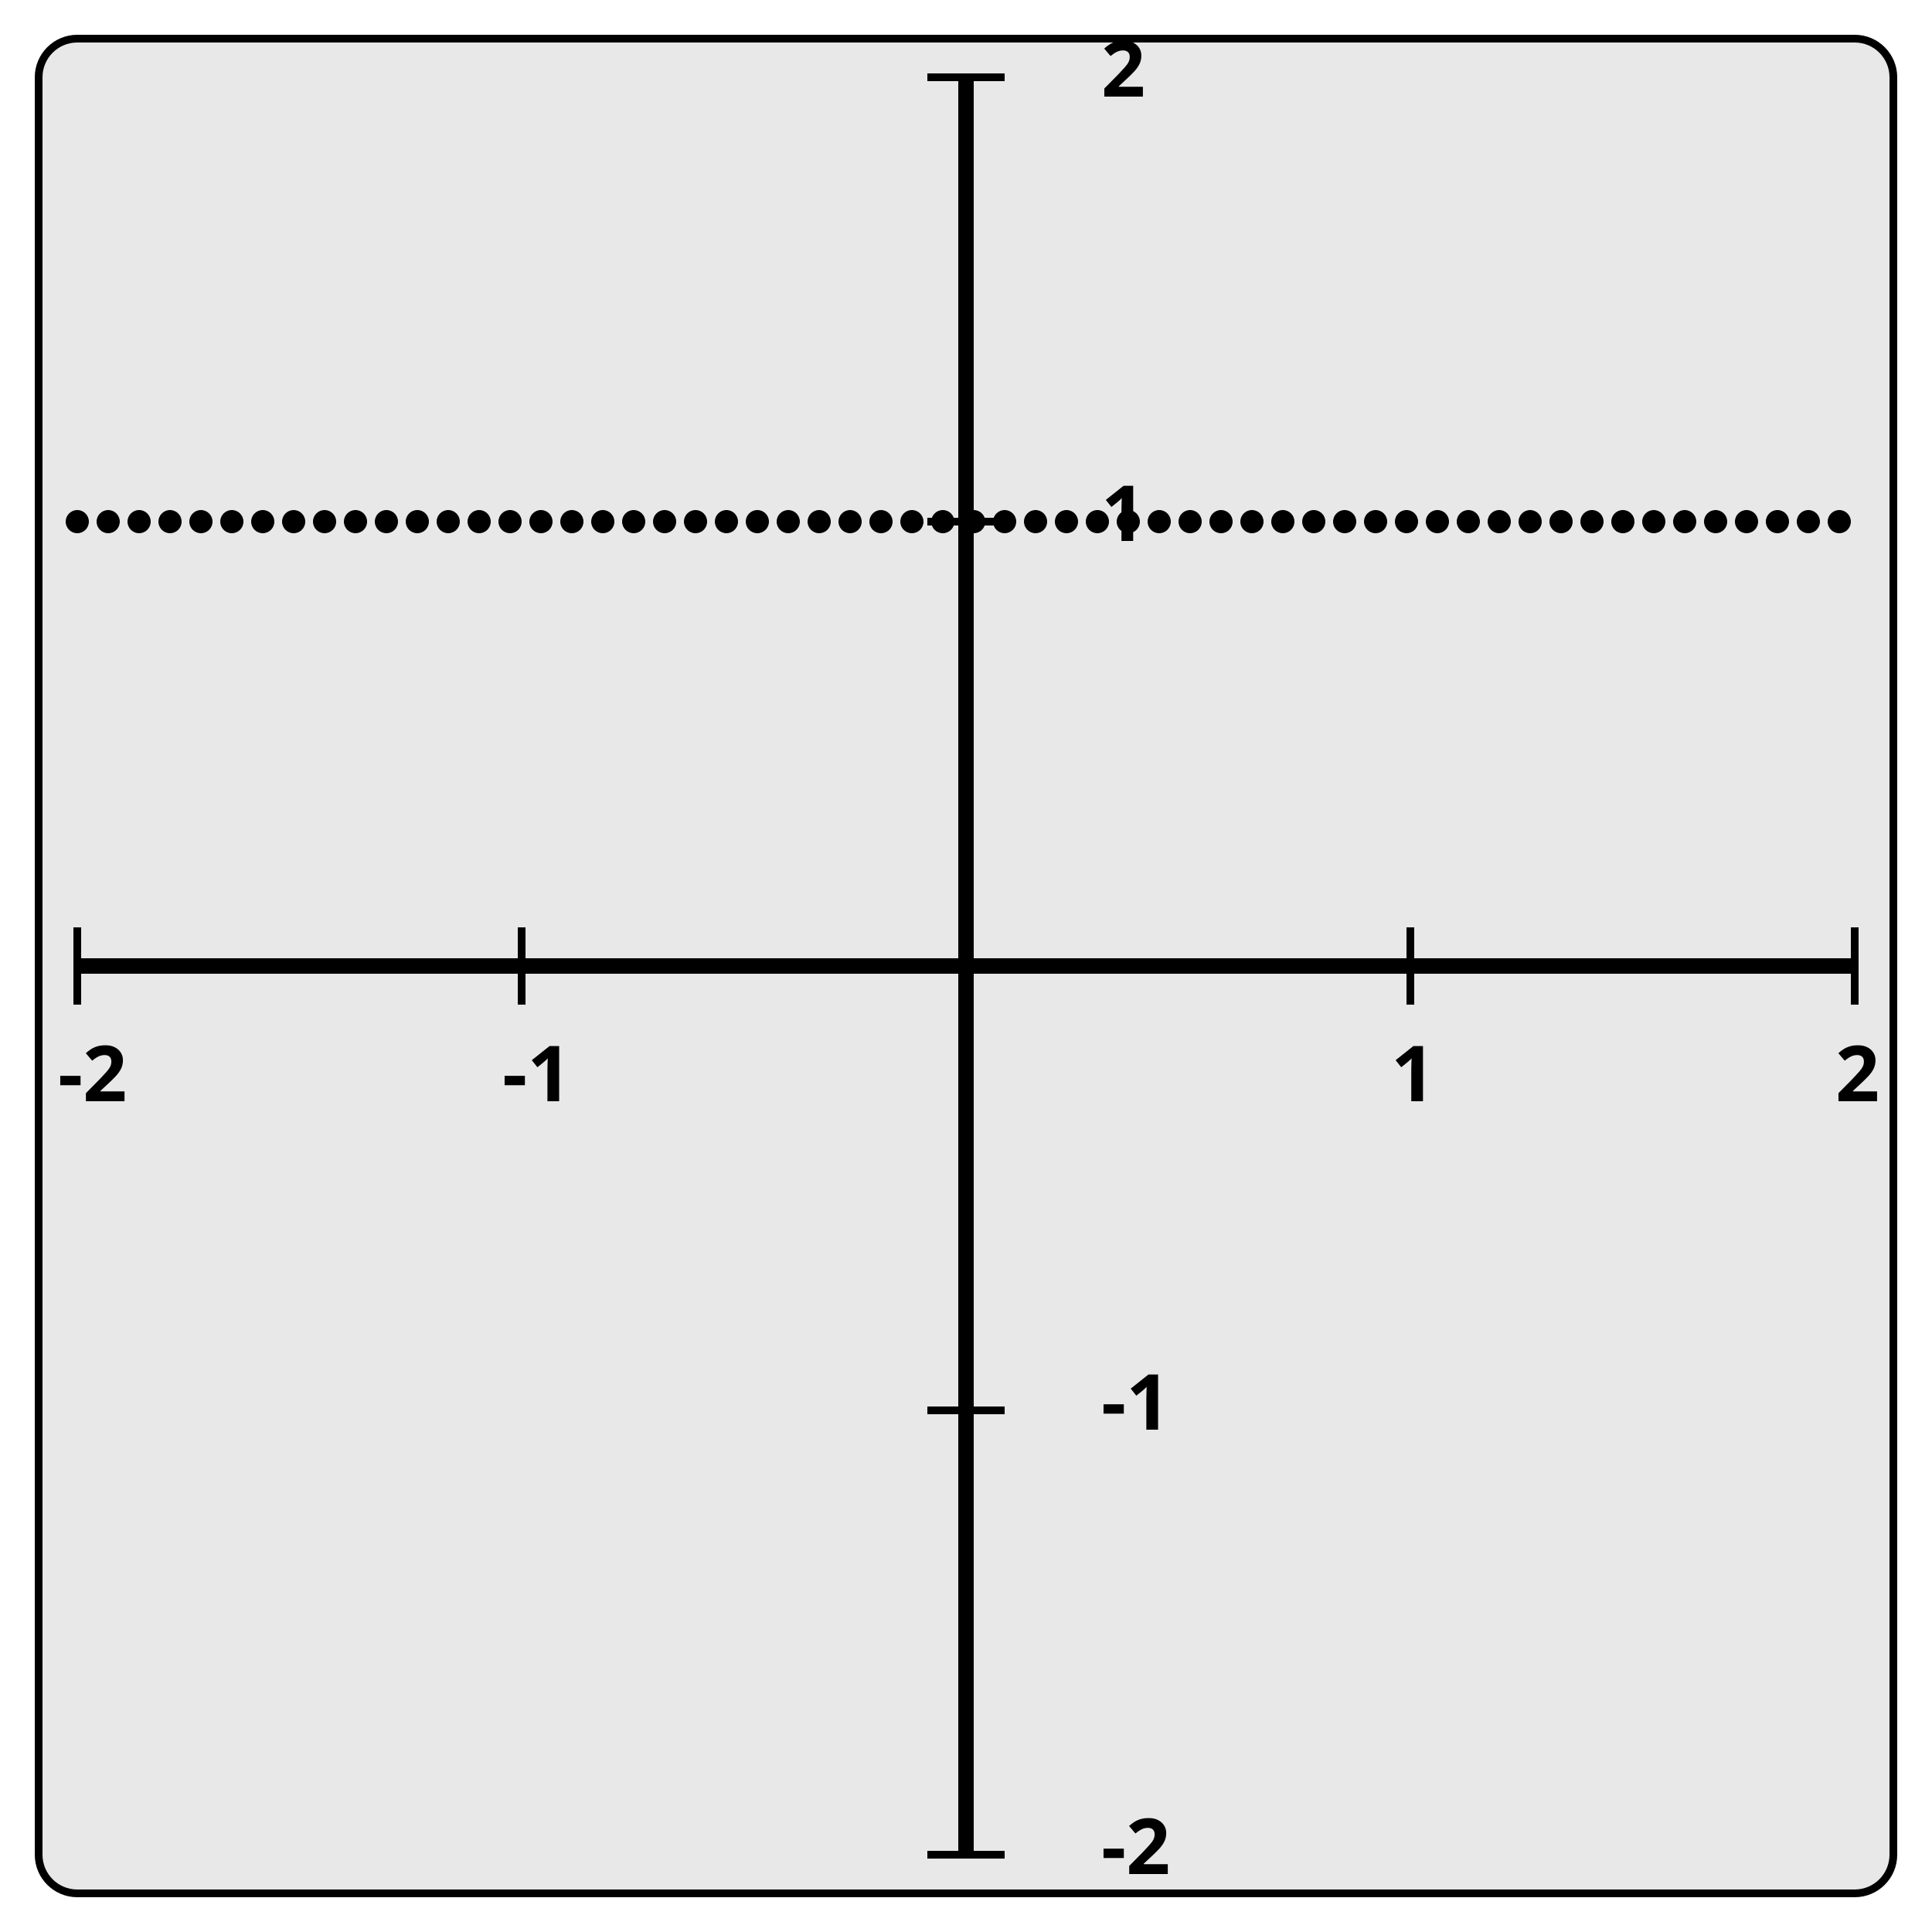
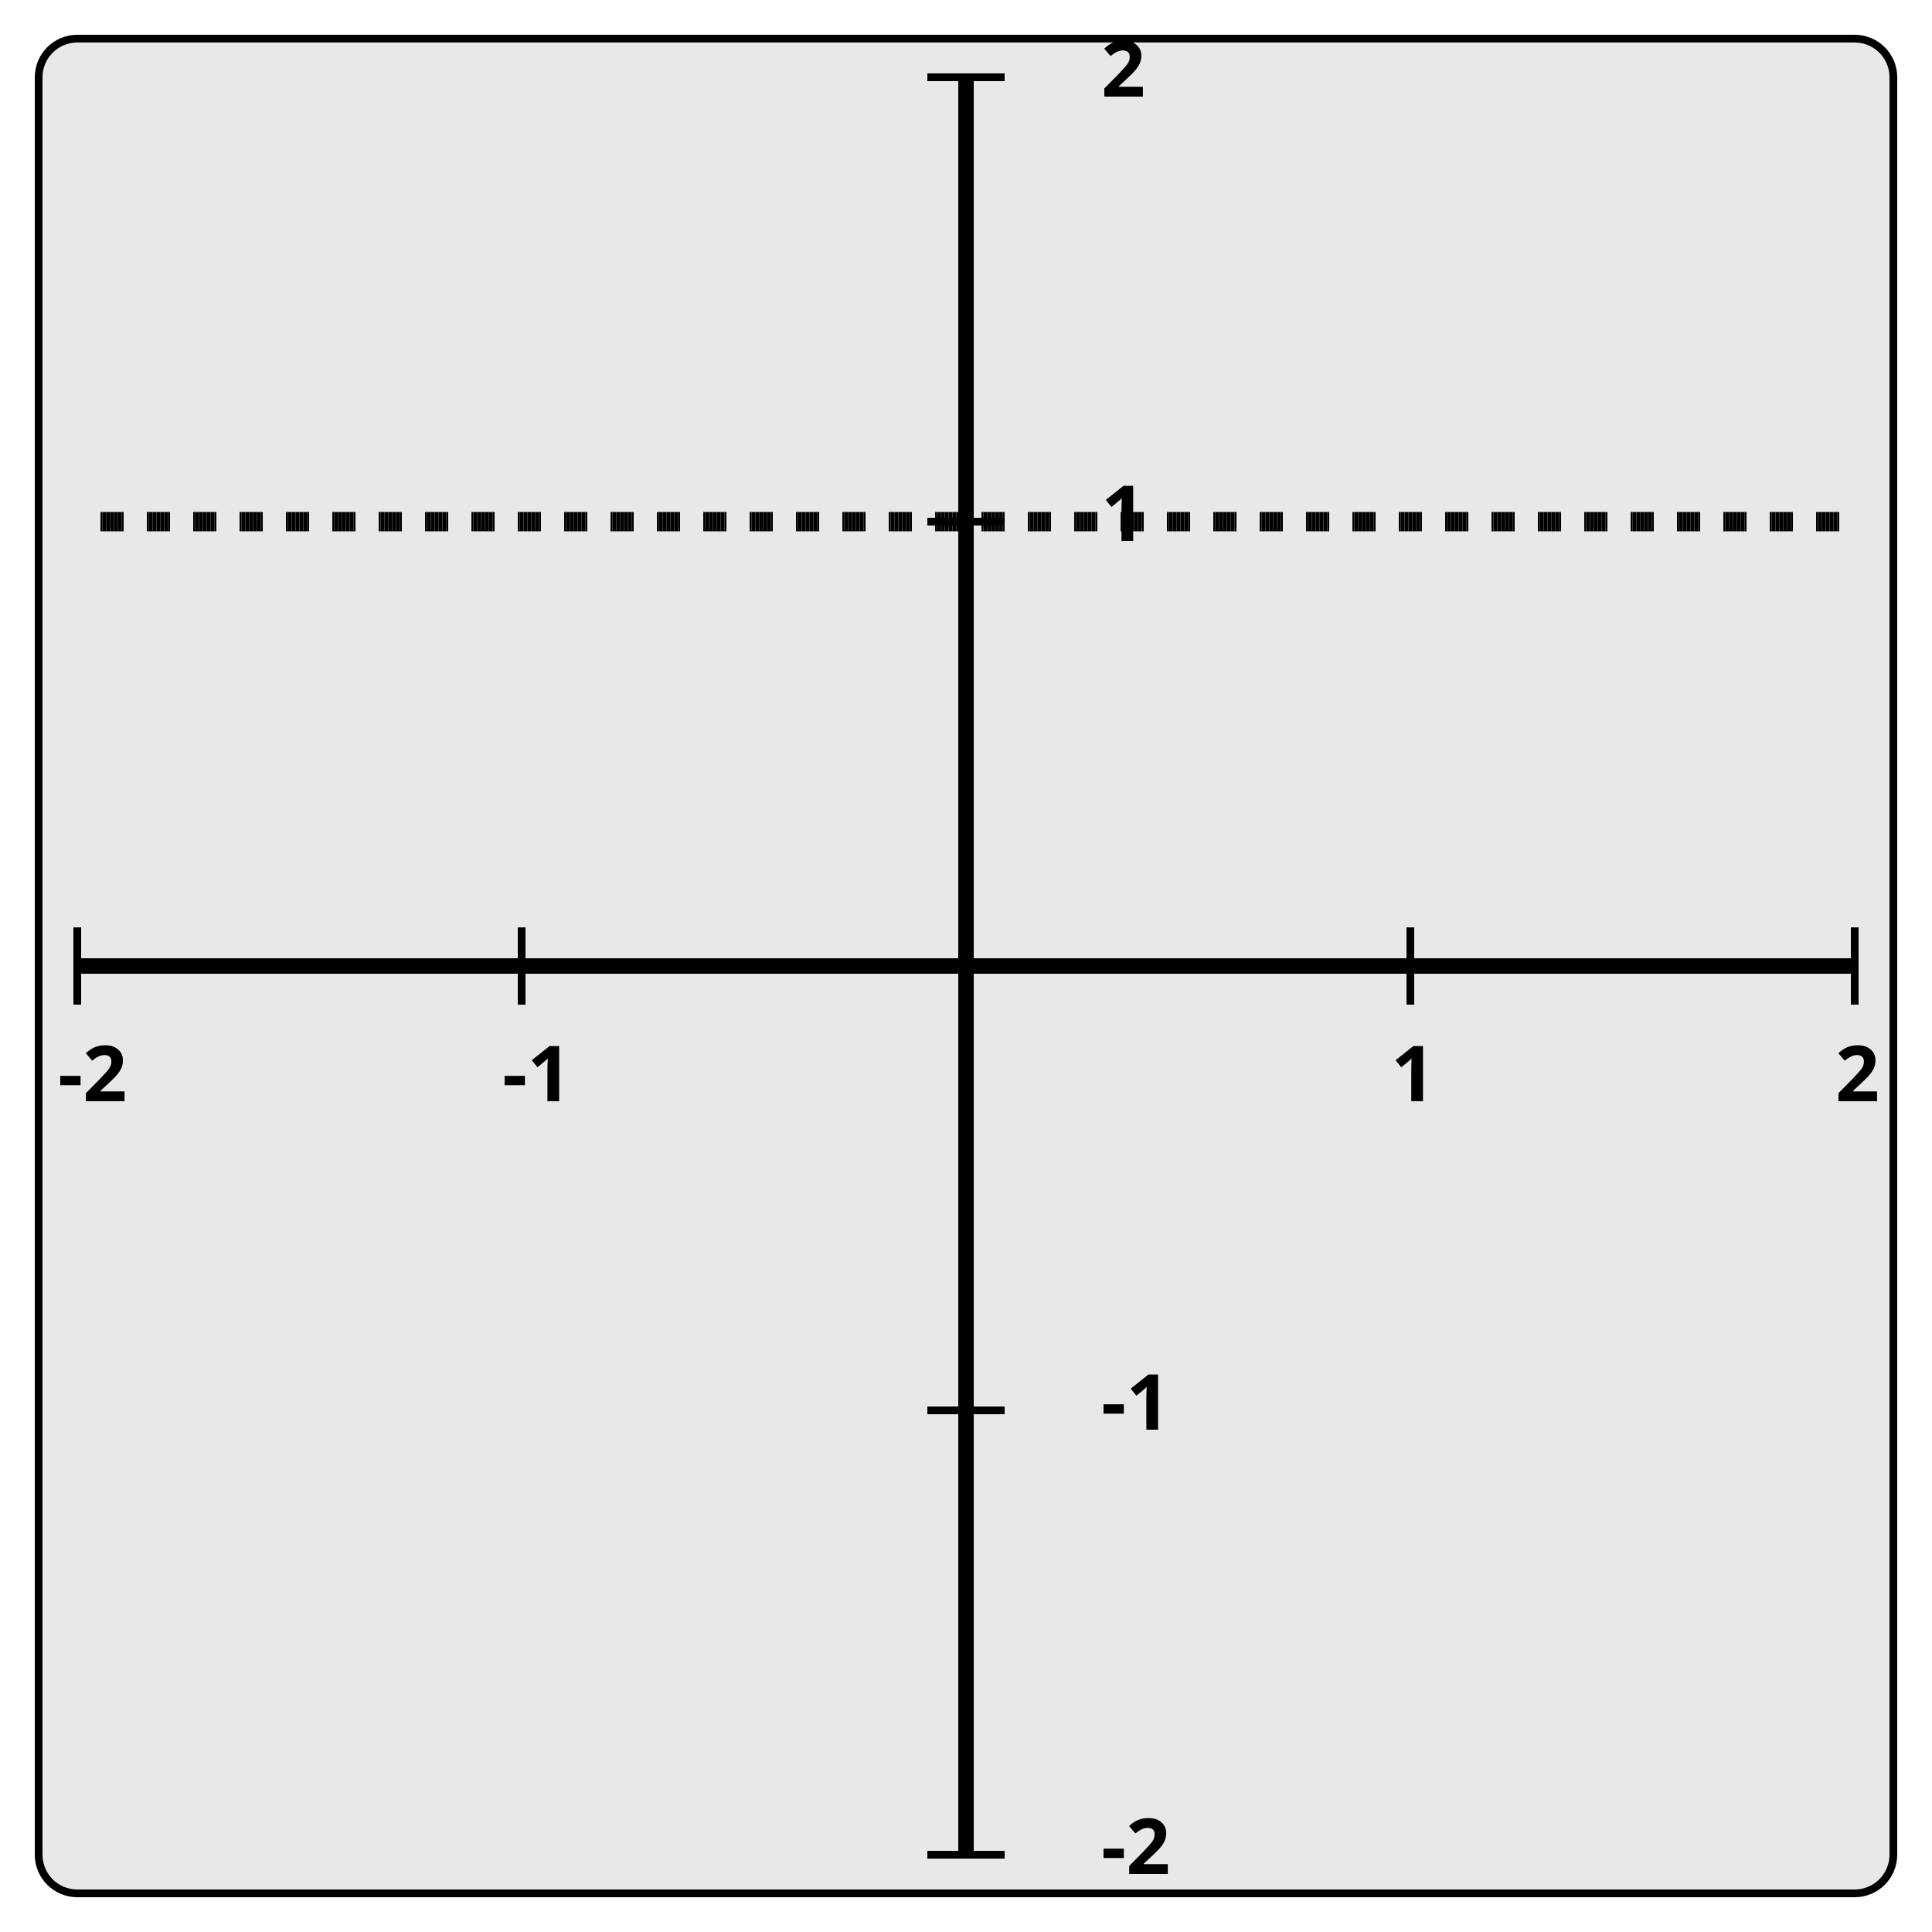
<svg xmlns="http://www.w3.org/2000/svg" width="500" height="500">
  <style> .axisLabel {font: bold 20px sans-serif;} </style>
  <rect x="10" y="10" rx="10" ry="10" width="480" height="480" style="fill:rgb(232,232,232);stroke-width:2;stroke:rgb(0,0,0)" />
  <line x1="20" x2="480" y1="250" y2="250" stroke="black" stroke-width="4" />
  <line x1="480" x2="480" y1="240" y2="260" stroke="black" stroke-width="2" />
  <text x="475" y="285" class="axisLabel">2</text>
  <line x1="365" x2="365" y1="240" y2="260" stroke="black" stroke-width="2" />
  <text x="360" y="285" class="axisLabel">1</text>
  <line x1="250" x2="250" y1="20" y2="480" stroke="black" stroke-width="4" />
  <line x1="135" x2="135" y1="240" y2="260" stroke="black" stroke-width="2" />
  <text x="130" y="285" class="axisLabel">-1</text>
  <line x1="20" x2="20" y1="240" y2="260" stroke="black" stroke-width="2" />
  <text x="15" y="285" class="axisLabel">-2</text>
  <line x1="240" x2="260" y1="480" y2="480" stroke="black" stroke-width="2" />
  <text x="285" y="485" class="axisLabel">-2</text>
  <line x1="240" x2="260" y1="365" y2="365" stroke="black" stroke-width="2" />
  <text x="285" y="370" class="axisLabel">-1</text>
  <line x1="240" x2="260" y1="135" y2="135" stroke="black" stroke-width="2" />
  <text x="285" y="140" class="axisLabel">1</text>
  <line x1="240" x2="260" y1="20" y2="20" stroke="black" stroke-width="2" />
  <text x="285" y="25" class="axisLabel">2</text>
-   <circle cx="20" cy="135" r="3" fill="black" />
-   <circle cx="28" cy="135" r="3" fill="black" />
-   <circle cx="36" cy="135" r="3" fill="black" />
-   <circle cx="44" cy="135" r="3" fill="black" />
-   <circle cx="52" cy="135" r="3" fill="black" />
-   <circle cx="60" cy="135" r="3" fill="black" />
-   <circle cx="68" cy="135" r="3" fill="black" />
-   <circle cx="76" cy="135" r="3" fill="black" />
-   <circle cx="84" cy="135" r="3" fill="black" />
-   <circle cx="92" cy="135" r="3" fill="black" />
-   <circle cx="100" cy="135" r="3" fill="black" />
-   <circle cx="108" cy="135" r="3" fill="black" />
-   <circle cx="116" cy="135" r="3" fill="black" />
-   <circle cx="124" cy="135" r="3" fill="black" />
-   <circle cx="132" cy="135" r="3" fill="black" />
-   <circle cx="140" cy="135" r="3" fill="black" />
-   <circle cx="148" cy="135" r="3" fill="black" />
-   <circle cx="156" cy="135" r="3" fill="black" />
-   <circle cx="164" cy="135" r="3" fill="black" />
-   <circle cx="172" cy="135" r="3" fill="black" />
-   <circle cx="180" cy="135" r="3" fill="black" />
-   <circle cx="188" cy="135" r="3" fill="black" />
-   <circle cx="196" cy="135" r="3" fill="black" />
-   <circle cx="204" cy="135" r="3" fill="black" />
-   <circle cx="212" cy="135" r="3" fill="black" />
-   <circle cx="220" cy="135" r="3" fill="black" />
-   <circle cx="228" cy="135" r="3" fill="black" />
-   <circle cx="236" cy="135" r="3" fill="black" />
-   <circle cx="244" cy="135" r="3" fill="black" />
-   <circle cx="252" cy="135" r="3" fill="black" />
-   <circle cx="260" cy="135" r="3" fill="black" />
-   <circle cx="268" cy="135" r="3" fill="black" />
-   <circle cx="276" cy="135" r="3" fill="black" />
-   <circle cx="284" cy="135" r="3" fill="black" />
-   <circle cx="292" cy="135" r="3" fill="black" />
-   <circle cx="300" cy="135" r="3" fill="black" />
-   <circle cx="308" cy="135" r="3" fill="black" />
-   <circle cx="316" cy="135" r="3" fill="black" />
-   <circle cx="324" cy="135" r="3" fill="black" />
-   <circle cx="332" cy="135" r="3" fill="black" />
-   <circle cx="340" cy="135" r="3" fill="black" />
-   <circle cx="348" cy="135" r="3" fill="black" />
-   <circle cx="356" cy="135" r="3" fill="black" />
-   <circle cx="364" cy="135" r="3" fill="black" />
-   <circle cx="372" cy="135" r="3" fill="black" />
-   <circle cx="380" cy="135" r="3" fill="black" />
-   <circle cx="388" cy="135" r="3" fill="black" />
-   <circle cx="396" cy="135" r="3" fill="black" />
-   <circle cx="404" cy="135" r="3" fill="black" />
-   <circle cx="412" cy="135" r="3" fill="black" />
-   <circle cx="420" cy="135" r="3" fill="black" />
-   <circle cx="428" cy="135" r="3" fill="black" />
-   <circle cx="436" cy="135" r="3" fill="black" />
-   <circle cx="444" cy="135" r="3" fill="black" />
-   <circle cx="452" cy="135" r="3" fill="black" />
-   <circle cx="460" cy="135" r="3" fill="black" />
-   <circle cx="468" cy="135" r="3" fill="black" />
-   <circle cx="476" cy="135" r="3" fill="black" />
+   <line x1="26" x2="26.5" y1="135" y2="135" stroke="black" stroke-width="5" />
+   <line x1="26.5" x2="27" y1="135" y2="135" stroke="black" stroke-width="5" />
+   <line x1="27" x2="27.5" y1="135" y2="135" stroke="black" stroke-width="5" />
+   <line x1="27.5" x2="28" y1="135" y2="135" stroke="black" stroke-width="5" />
+   <line x1="28" x2="28.5" y1="135" y2="135" stroke="black" stroke-width="5" />
+   <line x1="28.5" x2="29" y1="135" y2="135" stroke="black" stroke-width="5" />
+   <line x1="29" x2="29.5" y1="135" y2="135" stroke="black" stroke-width="5" />
+   <line x1="29.5" x2="30" y1="135" y2="135" stroke="black" stroke-width="5" />
+   <line x1="30" x2="30.5" y1="135" y2="135" stroke="black" stroke-width="5" />
+   <line x1="30.5" x2="31" y1="135" y2="135" stroke="black" stroke-width="5" />
+   <line x1="31" x2="31.5" y1="135" y2="135" stroke="black" stroke-width="5" />
+   <line x1="31.5" x2="32" y1="135" y2="135" stroke="black" stroke-width="5" />
+   <line x1="38" x2="38.5" y1="135" y2="135" stroke="black" stroke-width="5" />
+   <line x1="38.5" x2="39" y1="135" y2="135" stroke="black" stroke-width="5" />
+   <line x1="39" x2="39.5" y1="135" y2="135" stroke="black" stroke-width="5" />
+   <line x1="39.5" x2="40" y1="135" y2="135" stroke="black" stroke-width="5" />
+   <line x1="40" x2="40.5" y1="135" y2="135" stroke="black" stroke-width="5" />
+   <line x1="40.5" x2="41" y1="135" y2="135" stroke="black" stroke-width="5" />
+   <line x1="41" x2="41.5" y1="135" y2="135" stroke="black" stroke-width="5" />
+   <line x1="41.5" x2="42" y1="135" y2="135" stroke="black" stroke-width="5" />
+   <line x1="42" x2="42.5" y1="135" y2="135" stroke="black" stroke-width="5" />
+   <line x1="42.5" x2="43" y1="135" y2="135" stroke="black" stroke-width="5" />
+   <line x1="43" x2="43.5" y1="135" y2="135" stroke="black" stroke-width="5" />
+   <line x1="43.5" x2="44" y1="135" y2="135" stroke="black" stroke-width="5" />
+   <line x1="50" x2="50.5" y1="135" y2="135" stroke="black" stroke-width="5" />
+   <line x1="50.5" x2="51" y1="135" y2="135" stroke="black" stroke-width="5" />
+   <line x1="51" x2="51.5" y1="135" y2="135" stroke="black" stroke-width="5" />
+   <line x1="51.5" x2="52" y1="135" y2="135" stroke="black" stroke-width="5" />
+   <line x1="52" x2="52.5" y1="135" y2="135" stroke="black" stroke-width="5" />
+   <line x1="52.5" x2="53" y1="135" y2="135" stroke="black" stroke-width="5" />
+   <line x1="53" x2="53.5" y1="135" y2="135" stroke="black" stroke-width="5" />
+   <line x1="53.5" x2="54" y1="135" y2="135" stroke="black" stroke-width="5" />
+   <line x1="54" x2="54.5" y1="135" y2="135" stroke="black" stroke-width="5" />
+   <line x1="54.5" x2="55" y1="135" y2="135" stroke="black" stroke-width="5" />
+   <line x1="55" x2="55.5" y1="135" y2="135" stroke="black" stroke-width="5" />
+   <line x1="55.5" x2="56" y1="135" y2="135" stroke="black" stroke-width="5" />
+   <line x1="62" x2="62.5" y1="135" y2="135" stroke="black" stroke-width="5" />
+   <line x1="62.5" x2="63" y1="135" y2="135" stroke="black" stroke-width="5" />
+   <line x1="63" x2="63.5" y1="135" y2="135" stroke="black" stroke-width="5" />
+   <line x1="63.5" x2="64" y1="135" y2="135" stroke="black" stroke-width="5" />
+   <line x1="64" x2="64.5" y1="135" y2="135" stroke="black" stroke-width="5" />
+   <line x1="64.5" x2="65" y1="135" y2="135" stroke="black" stroke-width="5" />
+   <line x1="65" x2="65.5" y1="135" y2="135" stroke="black" stroke-width="5" />
+   <line x1="65.5" x2="66" y1="135" y2="135" stroke="black" stroke-width="5" />
+   <line x1="66" x2="66.5" y1="135" y2="135" stroke="black" stroke-width="5" />
+   <line x1="66.5" x2="67" y1="135" y2="135" stroke="black" stroke-width="5" />
+   <line x1="67" x2="67.5" y1="135" y2="135" stroke="black" stroke-width="5" />
+   <line x1="67.5" x2="68" y1="135" y2="135" stroke="black" stroke-width="5" />
+   <line x1="74" x2="74.5" y1="135" y2="135" stroke="black" stroke-width="5" />
+   <line x1="74.5" x2="75" y1="135" y2="135" stroke="black" stroke-width="5" />
+   <line x1="75" x2="75.5" y1="135" y2="135" stroke="black" stroke-width="5" />
+   <line x1="75.5" x2="76" y1="135" y2="135" stroke="black" stroke-width="5" />
+   <line x1="76" x2="76.5" y1="135" y2="135" stroke="black" stroke-width="5" />
+   <line x1="76.5" x2="77" y1="135" y2="135" stroke="black" stroke-width="5" />
+   <line x1="77" x2="77.5" y1="135" y2="135" stroke="black" stroke-width="5" />
+   <line x1="77.5" x2="78" y1="135" y2="135" stroke="black" stroke-width="5" />
+   <line x1="78" x2="78.5" y1="135" y2="135" stroke="black" stroke-width="5" />
+   <line x1="78.5" x2="79" y1="135" y2="135" stroke="black" stroke-width="5" />
+   <line x1="79" x2="79.5" y1="135" y2="135" stroke="black" stroke-width="5" />
+   <line x1="79.5" x2="80" y1="135" y2="135" stroke="black" stroke-width="5" />
+   <line x1="86" x2="86.5" y1="135" y2="135" stroke="black" stroke-width="5" />
+   <line x1="86.5" x2="87" y1="135" y2="135" stroke="black" stroke-width="5" />
+   <line x1="87" x2="87.5" y1="135" y2="135" stroke="black" stroke-width="5" />
+   <line x1="87.5" x2="88" y1="135" y2="135" stroke="black" stroke-width="5" />
+   <line x1="88" x2="88.5" y1="135" y2="135" stroke="black" stroke-width="5" />
+   <line x1="88.5" x2="89" y1="135" y2="135" stroke="black" stroke-width="5" />
+   <line x1="89" x2="89.5" y1="135" y2="135" stroke="black" stroke-width="5" />
+   <line x1="89.5" x2="90" y1="135" y2="135" stroke="black" stroke-width="5" />
+   <line x1="90" x2="90.5" y1="135" y2="135" stroke="black" stroke-width="5" />
+   <line x1="90.5" x2="91" y1="135" y2="135" stroke="black" stroke-width="5" />
+   <line x1="91" x2="91.5" y1="135" y2="135" stroke="black" stroke-width="5" />
+   <line x1="91.5" x2="92" y1="135" y2="135" stroke="black" stroke-width="5" />
+   <line x1="98" x2="98.5" y1="135" y2="135" stroke="black" stroke-width="5" />
+   <line x1="98.5" x2="99" y1="135" y2="135" stroke="black" stroke-width="5" />
+   <line x1="99" x2="99.5" y1="135" y2="135" stroke="black" stroke-width="5" />
+   <line x1="99.5" x2="100" y1="135" y2="135" stroke="black" stroke-width="5" />
+   <line x1="100" x2="100.5" y1="135" y2="135" stroke="black" stroke-width="5" />
+   <line x1="100.5" x2="101" y1="135" y2="135" stroke="black" stroke-width="5" />
+   <line x1="101" x2="101.5" y1="135" y2="135" stroke="black" stroke-width="5" />
+   <line x1="101.5" x2="102" y1="135" y2="135" stroke="black" stroke-width="5" />
+   <line x1="102" x2="102.5" y1="135" y2="135" stroke="black" stroke-width="5" />
+   <line x1="102.5" x2="103" y1="135" y2="135" stroke="black" stroke-width="5" />
+   <line x1="103" x2="103.5" y1="135" y2="135" stroke="black" stroke-width="5" />
+   <line x1="103.5" x2="104" y1="135" y2="135" stroke="black" stroke-width="5" />
+   <line x1="110" x2="110.5" y1="135" y2="135" stroke="black" stroke-width="5" />
+   <line x1="110.5" x2="111" y1="135" y2="135" stroke="black" stroke-width="5" />
+   <line x1="111" x2="111.5" y1="135" y2="135" stroke="black" stroke-width="5" />
+   <line x1="111.5" x2="112" y1="135" y2="135" stroke="black" stroke-width="5" />
+   <line x1="112" x2="112.5" y1="135" y2="135" stroke="black" stroke-width="5" />
+   <line x1="112.5" x2="113" y1="135" y2="135" stroke="black" stroke-width="5" />
+   <line x1="113" x2="113.5" y1="135" y2="135" stroke="black" stroke-width="5" />
+   <line x1="113.5" x2="114" y1="135" y2="135" stroke="black" stroke-width="5" />
+   <line x1="114" x2="114.5" y1="135" y2="135" stroke="black" stroke-width="5" />
+   <line x1="114.5" x2="115" y1="135" y2="135" stroke="black" stroke-width="5" />
+   <line x1="115" x2="115.5" y1="135" y2="135" stroke="black" stroke-width="5" />
+   <line x1="115.5" x2="116" y1="135" y2="135" stroke="black" stroke-width="5" />
+   <line x1="122" x2="122.5" y1="135" y2="135" stroke="black" stroke-width="5" />
+   <line x1="122.5" x2="123" y1="135" y2="135" stroke="black" stroke-width="5" />
+   <line x1="123" x2="123.5" y1="135" y2="135" stroke="black" stroke-width="5" />
+   <line x1="123.5" x2="124" y1="135" y2="135" stroke="black" stroke-width="5" />
+   <line x1="124" x2="124.5" y1="135" y2="135" stroke="black" stroke-width="5" />
+   <line x1="124.5" x2="125" y1="135" y2="135" stroke="black" stroke-width="5" />
+   <line x1="125" x2="125.5" y1="135" y2="135" stroke="black" stroke-width="5" />
+   <line x1="125.5" x2="126" y1="135" y2="135" stroke="black" stroke-width="5" />
+   <line x1="126" x2="126.5" y1="135" y2="135" stroke="black" stroke-width="5" />
+   <line x1="126.5" x2="127" y1="135" y2="135" stroke="black" stroke-width="5" />
+   <line x1="127" x2="127.5" y1="135" y2="135" stroke="black" stroke-width="5" />
+   <line x1="127.5" x2="128" y1="135" y2="135" stroke="black" stroke-width="5" />
+   <line x1="134" x2="134.5" y1="135" y2="135" stroke="black" stroke-width="5" />
+   <line x1="134.5" x2="135" y1="135" y2="135" stroke="black" stroke-width="5" />
+   <line x1="135" x2="135.5" y1="135" y2="135" stroke="black" stroke-width="5" />
+   <line x1="135.5" x2="136" y1="135" y2="135" stroke="black" stroke-width="5" />
+   <line x1="136" x2="136.5" y1="135" y2="135" stroke="black" stroke-width="5" />
+   <line x1="136.5" x2="137" y1="135" y2="135" stroke="black" stroke-width="5" />
+   <line x1="137" x2="137.5" y1="135" y2="135" stroke="black" stroke-width="5" />
+   <line x1="137.5" x2="138" y1="135" y2="135" stroke="black" stroke-width="5" />
+   <line x1="138" x2="138.5" y1="135" y2="135" stroke="black" stroke-width="5" />
+   <line x1="138.5" x2="139" y1="135" y2="135" stroke="black" stroke-width="5" />
+   <line x1="139" x2="139.5" y1="135" y2="135" stroke="black" stroke-width="5" />
+   <line x1="139.5" x2="140" y1="135" y2="135" stroke="black" stroke-width="5" />
+   <line x1="146" x2="146.5" y1="135" y2="135" stroke="black" stroke-width="5" />
+   <line x1="146.5" x2="147" y1="135" y2="135" stroke="black" stroke-width="5" />
+   <line x1="147" x2="147.5" y1="135" y2="135" stroke="black" stroke-width="5" />
+   <line x1="147.5" x2="148" y1="135" y2="135" stroke="black" stroke-width="5" />
+   <line x1="148" x2="148.5" y1="135" y2="135" stroke="black" stroke-width="5" />
+   <line x1="148.5" x2="149" y1="135" y2="135" stroke="black" stroke-width="5" />
+   <line x1="149" x2="149.5" y1="135" y2="135" stroke="black" stroke-width="5" />
+   <line x1="149.5" x2="150" y1="135" y2="135" stroke="black" stroke-width="5" />
+   <line x1="150" x2="150.5" y1="135" y2="135" stroke="black" stroke-width="5" />
+   <line x1="150.5" x2="151" y1="135" y2="135" stroke="black" stroke-width="5" />
+   <line x1="151" x2="151.5" y1="135" y2="135" stroke="black" stroke-width="5" />
+   <line x1="151.5" x2="152" y1="135" y2="135" stroke="black" stroke-width="5" />
+   <line x1="158" x2="158.5" y1="135" y2="135" stroke="black" stroke-width="5" />
+   <line x1="158.5" x2="159" y1="135" y2="135" stroke="black" stroke-width="5" />
+   <line x1="159" x2="159.5" y1="135" y2="135" stroke="black" stroke-width="5" />
+   <line x1="159.5" x2="160" y1="135" y2="135" stroke="black" stroke-width="5" />
+   <line x1="160" x2="160.5" y1="135" y2="135" stroke="black" stroke-width="5" />
+   <line x1="160.5" x2="161" y1="135" y2="135" stroke="black" stroke-width="5" />
+   <line x1="161" x2="161.5" y1="135" y2="135" stroke="black" stroke-width="5" />
+   <line x1="161.5" x2="162" y1="135" y2="135" stroke="black" stroke-width="5" />
+   <line x1="162" x2="162.5" y1="135" y2="135" stroke="black" stroke-width="5" />
+   <line x1="162.5" x2="163" y1="135" y2="135" stroke="black" stroke-width="5" />
+   <line x1="163" x2="163.5" y1="135" y2="135" stroke="black" stroke-width="5" />
+   <line x1="163.5" x2="164" y1="135" y2="135" stroke="black" stroke-width="5" />
+   <line x1="170" x2="170.5" y1="135" y2="135" stroke="black" stroke-width="5" />
+   <line x1="170.5" x2="171" y1="135" y2="135" stroke="black" stroke-width="5" />
+   <line x1="171" x2="171.5" y1="135" y2="135" stroke="black" stroke-width="5" />
+   <line x1="171.5" x2="172" y1="135" y2="135" stroke="black" stroke-width="5" />
+   <line x1="172" x2="172.5" y1="135" y2="135" stroke="black" stroke-width="5" />
+   <line x1="172.5" x2="173" y1="135" y2="135" stroke="black" stroke-width="5" />
+   <line x1="173" x2="173.5" y1="135" y2="135" stroke="black" stroke-width="5" />
+   <line x1="173.5" x2="174" y1="135" y2="135" stroke="black" stroke-width="5" />
+   <line x1="174" x2="174.5" y1="135" y2="135" stroke="black" stroke-width="5" />
+   <line x1="174.5" x2="175" y1="135" y2="135" stroke="black" stroke-width="5" />
+   <line x1="175" x2="175.5" y1="135" y2="135" stroke="black" stroke-width="5" />
+   <line x1="175.5" x2="176" y1="135" y2="135" stroke="black" stroke-width="5" />
+   <line x1="182" x2="182.5" y1="135" y2="135" stroke="black" stroke-width="5" />
+   <line x1="182.5" x2="183" y1="135" y2="135" stroke="black" stroke-width="5" />
+   <line x1="183" x2="183.5" y1="135" y2="135" stroke="black" stroke-width="5" />
+   <line x1="183.5" x2="184" y1="135" y2="135" stroke="black" stroke-width="5" />
+   <line x1="184" x2="184.5" y1="135" y2="135" stroke="black" stroke-width="5" />
+   <line x1="184.5" x2="185" y1="135" y2="135" stroke="black" stroke-width="5" />
+   <line x1="185" x2="185.5" y1="135" y2="135" stroke="black" stroke-width="5" />
+   <line x1="185.5" x2="186" y1="135" y2="135" stroke="black" stroke-width="5" />
+   <line x1="186" x2="186.5" y1="135" y2="135" stroke="black" stroke-width="5" />
+   <line x1="186.5" x2="187" y1="135" y2="135" stroke="black" stroke-width="5" />
+   <line x1="187" x2="187.5" y1="135" y2="135" stroke="black" stroke-width="5" />
+   <line x1="187.5" x2="188" y1="135" y2="135" stroke="black" stroke-width="5" />
+   <line x1="194" x2="194.5" y1="135" y2="135" stroke="black" stroke-width="5" />
+   <line x1="194.5" x2="195" y1="135" y2="135" stroke="black" stroke-width="5" />
+   <line x1="195" x2="195.5" y1="135" y2="135" stroke="black" stroke-width="5" />
+   <line x1="195.5" x2="196" y1="135" y2="135" stroke="black" stroke-width="5" />
+   <line x1="196" x2="196.5" y1="135" y2="135" stroke="black" stroke-width="5" />
+   <line x1="196.5" x2="197" y1="135" y2="135" stroke="black" stroke-width="5" />
+   <line x1="197" x2="197.5" y1="135" y2="135" stroke="black" stroke-width="5" />
+   <line x1="197.5" x2="198" y1="135" y2="135" stroke="black" stroke-width="5" />
+   <line x1="198" x2="198.5" y1="135" y2="135" stroke="black" stroke-width="5" />
+   <line x1="198.5" x2="199" y1="135" y2="135" stroke="black" stroke-width="5" />
+   <line x1="199" x2="199.5" y1="135" y2="135" stroke="black" stroke-width="5" />
+   <line x1="199.5" x2="200" y1="135" y2="135" stroke="black" stroke-width="5" />
+   <line x1="206" x2="206.5" y1="135" y2="135" stroke="black" stroke-width="5" />
+   <line x1="206.5" x2="207" y1="135" y2="135" stroke="black" stroke-width="5" />
+   <line x1="207" x2="207.5" y1="135" y2="135" stroke="black" stroke-width="5" />
+   <line x1="207.5" x2="208" y1="135" y2="135" stroke="black" stroke-width="5" />
+   <line x1="208" x2="208.5" y1="135" y2="135" stroke="black" stroke-width="5" />
+   <line x1="208.5" x2="209" y1="135" y2="135" stroke="black" stroke-width="5" />
+   <line x1="209" x2="209.5" y1="135" y2="135" stroke="black" stroke-width="5" />
+   <line x1="209.5" x2="210" y1="135" y2="135" stroke="black" stroke-width="5" />
+   <line x1="210" x2="210.5" y1="135" y2="135" stroke="black" stroke-width="5" />
+   <line x1="210.5" x2="211" y1="135" y2="135" stroke="black" stroke-width="5" />
+   <line x1="211" x2="211.5" y1="135" y2="135" stroke="black" stroke-width="5" />
+   <line x1="211.5" x2="212" y1="135" y2="135" stroke="black" stroke-width="5" />
+   <line x1="218" x2="218.5" y1="135" y2="135" stroke="black" stroke-width="5" />
+   <line x1="218.5" x2="219" y1="135" y2="135" stroke="black" stroke-width="5" />
+   <line x1="219" x2="219.5" y1="135" y2="135" stroke="black" stroke-width="5" />
+   <line x1="219.5" x2="220" y1="135" y2="135" stroke="black" stroke-width="5" />
+   <line x1="220" x2="220.5" y1="135" y2="135" stroke="black" stroke-width="5" />
+   <line x1="220.5" x2="221" y1="135" y2="135" stroke="black" stroke-width="5" />
+   <line x1="221" x2="221.5" y1="135" y2="135" stroke="black" stroke-width="5" />
+   <line x1="221.5" x2="222" y1="135" y2="135" stroke="black" stroke-width="5" />
+   <line x1="222" x2="222.5" y1="135" y2="135" stroke="black" stroke-width="5" />
+   <line x1="222.5" x2="223" y1="135" y2="135" stroke="black" stroke-width="5" />
+   <line x1="223" x2="223.5" y1="135" y2="135" stroke="black" stroke-width="5" />
+   <line x1="223.5" x2="224" y1="135" y2="135" stroke="black" stroke-width="5" />
+   <line x1="230" x2="230.5" y1="135" y2="135" stroke="black" stroke-width="5" />
+   <line x1="230.5" x2="231" y1="135" y2="135" stroke="black" stroke-width="5" />
+   <line x1="231" x2="231.5" y1="135" y2="135" stroke="black" stroke-width="5" />
+   <line x1="231.5" x2="232" y1="135" y2="135" stroke="black" stroke-width="5" />
+   <line x1="232" x2="232.5" y1="135" y2="135" stroke="black" stroke-width="5" />
+   <line x1="232.5" x2="233" y1="135" y2="135" stroke="black" stroke-width="5" />
+   <line x1="233" x2="233.5" y1="135" y2="135" stroke="black" stroke-width="5" />
+   <line x1="233.5" x2="234" y1="135" y2="135" stroke="black" stroke-width="5" />
+   <line x1="234" x2="234.5" y1="135" y2="135" stroke="black" stroke-width="5" />
+   <line x1="234.5" x2="235" y1="135" y2="135" stroke="black" stroke-width="5" />
+   <line x1="235" x2="235.5" y1="135" y2="135" stroke="black" stroke-width="5" />
+   <line x1="235.5" x2="236" y1="135" y2="135" stroke="black" stroke-width="5" />
+   <line x1="242" x2="242.5" y1="135" y2="135" stroke="black" stroke-width="5" />
+   <line x1="242.5" x2="243" y1="135" y2="135" stroke="black" stroke-width="5" />
+   <line x1="243" x2="243.5" y1="135" y2="135" stroke="black" stroke-width="5" />
+   <line x1="243.5" x2="244" y1="135" y2="135" stroke="black" stroke-width="5" />
+   <line x1="244" x2="244.5" y1="135" y2="135" stroke="black" stroke-width="5" />
+   <line x1="244.5" x2="245" y1="135" y2="135" stroke="black" stroke-width="5" />
+   <line x1="245" x2="245.5" y1="135" y2="135" stroke="black" stroke-width="5" />
+   <line x1="245.5" x2="246" y1="135" y2="135" stroke="black" stroke-width="5" />
+   <line x1="246" x2="246.5" y1="135" y2="135" stroke="black" stroke-width="5" />
+   <line x1="246.5" x2="247" y1="135" y2="135" stroke="black" stroke-width="5" />
+   <line x1="247" x2="247.5" y1="135" y2="135" stroke="black" stroke-width="5" />
+   <line x1="247.5" x2="248" y1="135" y2="135" stroke="black" stroke-width="5" />
+   <line x1="254" x2="254.5" y1="135" y2="135" stroke="black" stroke-width="5" />
+   <line x1="254.5" x2="255" y1="135" y2="135" stroke="black" stroke-width="5" />
+   <line x1="255" x2="255.5" y1="135" y2="135" stroke="black" stroke-width="5" />
+   <line x1="255.5" x2="256" y1="135" y2="135" stroke="black" stroke-width="5" />
+   <line x1="256" x2="256.5" y1="135" y2="135" stroke="black" stroke-width="5" />
+   <line x1="256.5" x2="257" y1="135" y2="135" stroke="black" stroke-width="5" />
+   <line x1="257" x2="257.5" y1="135" y2="135" stroke="black" stroke-width="5" />
+   <line x1="257.5" x2="258" y1="135" y2="135" stroke="black" stroke-width="5" />
+   <line x1="258" x2="258.5" y1="135" y2="135" stroke="black" stroke-width="5" />
+   <line x1="258.5" x2="259" y1="135" y2="135" stroke="black" stroke-width="5" />
+   <line x1="259" x2="259.5" y1="135" y2="135" stroke="black" stroke-width="5" />
+   <line x1="259.5" x2="260" y1="135" y2="135" stroke="black" stroke-width="5" />
+   <line x1="266" x2="266.5" y1="135" y2="135" stroke="black" stroke-width="5" />
+   <line x1="266.5" x2="267" y1="135" y2="135" stroke="black" stroke-width="5" />
+   <line x1="267" x2="267.5" y1="135" y2="135" stroke="black" stroke-width="5" />
+   <line x1="267.5" x2="268" y1="135" y2="135" stroke="black" stroke-width="5" />
+   <line x1="268" x2="268.5" y1="135" y2="135" stroke="black" stroke-width="5" />
+   <line x1="268.5" x2="269" y1="135" y2="135" stroke="black" stroke-width="5" />
+   <line x1="269" x2="269.5" y1="135" y2="135" stroke="black" stroke-width="5" />
+   <line x1="269.5" x2="270" y1="135" y2="135" stroke="black" stroke-width="5" />
+   <line x1="270" x2="270.5" y1="135" y2="135" stroke="black" stroke-width="5" />
+   <line x1="270.5" x2="271" y1="135" y2="135" stroke="black" stroke-width="5" />
+   <line x1="271" x2="271.5" y1="135" y2="135" stroke="black" stroke-width="5" />
+   <line x1="271.5" x2="272" y1="135" y2="135" stroke="black" stroke-width="5" />
+   <line x1="278" x2="278.5" y1="135" y2="135" stroke="black" stroke-width="5" />
+   <line x1="278.5" x2="279" y1="135" y2="135" stroke="black" stroke-width="5" />
+   <line x1="279" x2="279.5" y1="135" y2="135" stroke="black" stroke-width="5" />
+   <line x1="279.5" x2="280" y1="135" y2="135" stroke="black" stroke-width="5" />
+   <line x1="280" x2="280.5" y1="135" y2="135" stroke="black" stroke-width="5" />
+   <line x1="280.5" x2="281" y1="135" y2="135" stroke="black" stroke-width="5" />
+   <line x1="281" x2="281.5" y1="135" y2="135" stroke="black" stroke-width="5" />
+   <line x1="281.5" x2="282" y1="135" y2="135" stroke="black" stroke-width="5" />
+   <line x1="282" x2="282.5" y1="135" y2="135" stroke="black" stroke-width="5" />
+   <line x1="282.5" x2="283" y1="135" y2="135" stroke="black" stroke-width="5" />
+   <line x1="283" x2="283.5" y1="135" y2="135" stroke="black" stroke-width="5" />
+   <line x1="283.5" x2="284" y1="135" y2="135" stroke="black" stroke-width="5" />
+   <line x1="290" x2="290.5" y1="135" y2="135" stroke="black" stroke-width="5" />
+   <line x1="290.5" x2="291" y1="135" y2="135" stroke="black" stroke-width="5" />
+   <line x1="291" x2="291.5" y1="135" y2="135" stroke="black" stroke-width="5" />
+   <line x1="291.5" x2="292" y1="135" y2="135" stroke="black" stroke-width="5" />
+   <line x1="292" x2="292.5" y1="135" y2="135" stroke="black" stroke-width="5" />
+   <line x1="292.5" x2="293" y1="135" y2="135" stroke="black" stroke-width="5" />
+   <line x1="293" x2="293.5" y1="135" y2="135" stroke="black" stroke-width="5" />
+   <line x1="293.5" x2="294" y1="135" y2="135" stroke="black" stroke-width="5" />
+   <line x1="294" x2="294.5" y1="135" y2="135" stroke="black" stroke-width="5" />
+   <line x1="294.5" x2="295" y1="135" y2="135" stroke="black" stroke-width="5" />
+   <line x1="295" x2="295.5" y1="135" y2="135" stroke="black" stroke-width="5" />
+   <line x1="295.5" x2="296" y1="135" y2="135" stroke="black" stroke-width="5" />
+   <line x1="302" x2="302.5" y1="135" y2="135" stroke="black" stroke-width="5" />
+   <line x1="302.5" x2="303" y1="135" y2="135" stroke="black" stroke-width="5" />
+   <line x1="303" x2="303.5" y1="135" y2="135" stroke="black" stroke-width="5" />
+   <line x1="303.5" x2="304" y1="135" y2="135" stroke="black" stroke-width="5" />
+   <line x1="304" x2="304.5" y1="135" y2="135" stroke="black" stroke-width="5" />
+   <line x1="304.5" x2="305" y1="135" y2="135" stroke="black" stroke-width="5" />
+   <line x1="305" x2="305.5" y1="135" y2="135" stroke="black" stroke-width="5" />
+   <line x1="305.5" x2="306" y1="135" y2="135" stroke="black" stroke-width="5" />
+   <line x1="306" x2="306.5" y1="135" y2="135" stroke="black" stroke-width="5" />
+   <line x1="306.5" x2="307" y1="135" y2="135" stroke="black" stroke-width="5" />
+   <line x1="307" x2="307.5" y1="135" y2="135" stroke="black" stroke-width="5" />
+   <line x1="307.5" x2="308" y1="135" y2="135" stroke="black" stroke-width="5" />
+   <line x1="314" x2="314.5" y1="135" y2="135" stroke="black" stroke-width="5" />
+   <line x1="314.5" x2="315" y1="135" y2="135" stroke="black" stroke-width="5" />
+   <line x1="315" x2="315.5" y1="135" y2="135" stroke="black" stroke-width="5" />
+   <line x1="315.5" x2="316" y1="135" y2="135" stroke="black" stroke-width="5" />
+   <line x1="316" x2="316.5" y1="135" y2="135" stroke="black" stroke-width="5" />
+   <line x1="316.5" x2="317" y1="135" y2="135" stroke="black" stroke-width="5" />
+   <line x1="317" x2="317.5" y1="135" y2="135" stroke="black" stroke-width="5" />
+   <line x1="317.5" x2="318" y1="135" y2="135" stroke="black" stroke-width="5" />
+   <line x1="318" x2="318.5" y1="135" y2="135" stroke="black" stroke-width="5" />
+   <line x1="318.5" x2="319" y1="135" y2="135" stroke="black" stroke-width="5" />
+   <line x1="319" x2="319.5" y1="135" y2="135" stroke="black" stroke-width="5" />
+   <line x1="319.5" x2="320" y1="135" y2="135" stroke="black" stroke-width="5" />
+   <line x1="326" x2="326.5" y1="135" y2="135" stroke="black" stroke-width="5" />
+   <line x1="326.5" x2="327" y1="135" y2="135" stroke="black" stroke-width="5" />
+   <line x1="327" x2="327.5" y1="135" y2="135" stroke="black" stroke-width="5" />
+   <line x1="327.5" x2="328" y1="135" y2="135" stroke="black" stroke-width="5" />
+   <line x1="328" x2="328.5" y1="135" y2="135" stroke="black" stroke-width="5" />
+   <line x1="328.5" x2="329" y1="135" y2="135" stroke="black" stroke-width="5" />
+   <line x1="329" x2="329.5" y1="135" y2="135" stroke="black" stroke-width="5" />
+   <line x1="329.5" x2="330" y1="135" y2="135" stroke="black" stroke-width="5" />
+   <line x1="330" x2="330.5" y1="135" y2="135" stroke="black" stroke-width="5" />
+   <line x1="330.5" x2="331" y1="135" y2="135" stroke="black" stroke-width="5" />
+   <line x1="331" x2="331.5" y1="135" y2="135" stroke="black" stroke-width="5" />
+   <line x1="331.5" x2="332" y1="135" y2="135" stroke="black" stroke-width="5" />
+   <line x1="338" x2="338.5" y1="135" y2="135" stroke="black" stroke-width="5" />
+   <line x1="338.5" x2="339" y1="135" y2="135" stroke="black" stroke-width="5" />
+   <line x1="339" x2="339.5" y1="135" y2="135" stroke="black" stroke-width="5" />
+   <line x1="339.5" x2="340" y1="135" y2="135" stroke="black" stroke-width="5" />
+   <line x1="340" x2="340.5" y1="135" y2="135" stroke="black" stroke-width="5" />
+   <line x1="340.5" x2="341" y1="135" y2="135" stroke="black" stroke-width="5" />
+   <line x1="341" x2="341.5" y1="135" y2="135" stroke="black" stroke-width="5" />
+   <line x1="341.5" x2="342" y1="135" y2="135" stroke="black" stroke-width="5" />
+   <line x1="342" x2="342.5" y1="135" y2="135" stroke="black" stroke-width="5" />
+   <line x1="342.5" x2="343" y1="135" y2="135" stroke="black" stroke-width="5" />
+   <line x1="343" x2="343.5" y1="135" y2="135" stroke="black" stroke-width="5" />
+   <line x1="343.5" x2="344" y1="135" y2="135" stroke="black" stroke-width="5" />
+   <line x1="350" x2="350.5" y1="135" y2="135" stroke="black" stroke-width="5" />
+   <line x1="350.5" x2="351" y1="135" y2="135" stroke="black" stroke-width="5" />
+   <line x1="351" x2="351.5" y1="135" y2="135" stroke="black" stroke-width="5" />
+   <line x1="351.5" x2="352" y1="135" y2="135" stroke="black" stroke-width="5" />
+   <line x1="352" x2="352.5" y1="135" y2="135" stroke="black" stroke-width="5" />
+   <line x1="352.5" x2="353" y1="135" y2="135" stroke="black" stroke-width="5" />
+   <line x1="353" x2="353.5" y1="135" y2="135" stroke="black" stroke-width="5" />
+   <line x1="353.5" x2="354" y1="135" y2="135" stroke="black" stroke-width="5" />
+   <line x1="354" x2="354.5" y1="135" y2="135" stroke="black" stroke-width="5" />
+   <line x1="354.5" x2="355" y1="135" y2="135" stroke="black" stroke-width="5" />
+   <line x1="355" x2="355.5" y1="135" y2="135" stroke="black" stroke-width="5" />
+   <line x1="355.5" x2="356" y1="135" y2="135" stroke="black" stroke-width="5" />
+   <line x1="362" x2="362.5" y1="135" y2="135" stroke="black" stroke-width="5" />
+   <line x1="362.5" x2="363" y1="135" y2="135" stroke="black" stroke-width="5" />
+   <line x1="363" x2="363.5" y1="135" y2="135" stroke="black" stroke-width="5" />
+   <line x1="363.5" x2="364" y1="135" y2="135" stroke="black" stroke-width="5" />
+   <line x1="364" x2="364.5" y1="135" y2="135" stroke="black" stroke-width="5" />
+   <line x1="364.5" x2="365" y1="135" y2="135" stroke="black" stroke-width="5" />
+   <line x1="365" x2="365.5" y1="135" y2="135" stroke="black" stroke-width="5" />
+   <line x1="365.5" x2="366" y1="135" y2="135" stroke="black" stroke-width="5" />
+   <line x1="366" x2="366.5" y1="135" y2="135" stroke="black" stroke-width="5" />
+   <line x1="366.5" x2="367" y1="135" y2="135" stroke="black" stroke-width="5" />
+   <line x1="367" x2="367.5" y1="135" y2="135" stroke="black" stroke-width="5" />
+   <line x1="367.5" x2="368" y1="135" y2="135" stroke="black" stroke-width="5" />
+   <line x1="374" x2="374.5" y1="135" y2="135" stroke="black" stroke-width="5" />
+   <line x1="374.5" x2="375" y1="135" y2="135" stroke="black" stroke-width="5" />
+   <line x1="375" x2="375.5" y1="135" y2="135" stroke="black" stroke-width="5" />
+   <line x1="375.5" x2="376" y1="135" y2="135" stroke="black" stroke-width="5" />
+   <line x1="376" x2="376.5" y1="135" y2="135" stroke="black" stroke-width="5" />
+   <line x1="376.5" x2="377" y1="135" y2="135" stroke="black" stroke-width="5" />
+   <line x1="377" x2="377.5" y1="135" y2="135" stroke="black" stroke-width="5" />
+   <line x1="377.5" x2="378" y1="135" y2="135" stroke="black" stroke-width="5" />
+   <line x1="378" x2="378.5" y1="135" y2="135" stroke="black" stroke-width="5" />
+   <line x1="378.5" x2="379" y1="135" y2="135" stroke="black" stroke-width="5" />
+   <line x1="379" x2="379.5" y1="135" y2="135" stroke="black" stroke-width="5" />
+   <line x1="379.5" x2="380" y1="135" y2="135" stroke="black" stroke-width="5" />
+   <line x1="386" x2="386.5" y1="135" y2="135" stroke="black" stroke-width="5" />
+   <line x1="386.5" x2="387" y1="135" y2="135" stroke="black" stroke-width="5" />
+   <line x1="387" x2="387.5" y1="135" y2="135" stroke="black" stroke-width="5" />
+   <line x1="387.5" x2="388" y1="135" y2="135" stroke="black" stroke-width="5" />
+   <line x1="388" x2="388.5" y1="135" y2="135" stroke="black" stroke-width="5" />
+   <line x1="388.5" x2="389" y1="135" y2="135" stroke="black" stroke-width="5" />
+   <line x1="389" x2="389.5" y1="135" y2="135" stroke="black" stroke-width="5" />
+   <line x1="389.5" x2="390" y1="135" y2="135" stroke="black" stroke-width="5" />
+   <line x1="390" x2="390.5" y1="135" y2="135" stroke="black" stroke-width="5" />
+   <line x1="390.5" x2="391" y1="135" y2="135" stroke="black" stroke-width="5" />
+   <line x1="391" x2="391.5" y1="135" y2="135" stroke="black" stroke-width="5" />
+   <line x1="391.5" x2="392" y1="135" y2="135" stroke="black" stroke-width="5" />
+   <line x1="398" x2="398.5" y1="135" y2="135" stroke="black" stroke-width="5" />
+   <line x1="398.5" x2="399" y1="135" y2="135" stroke="black" stroke-width="5" />
+   <line x1="399" x2="399.5" y1="135" y2="135" stroke="black" stroke-width="5" />
+   <line x1="399.5" x2="400" y1="135" y2="135" stroke="black" stroke-width="5" />
+   <line x1="400" x2="400.5" y1="135" y2="135" stroke="black" stroke-width="5" />
+   <line x1="400.5" x2="401" y1="135" y2="135" stroke="black" stroke-width="5" />
+   <line x1="401" x2="401.5" y1="135" y2="135" stroke="black" stroke-width="5" />
+   <line x1="401.5" x2="402" y1="135" y2="135" stroke="black" stroke-width="5" />
+   <line x1="402" x2="402.5" y1="135" y2="135" stroke="black" stroke-width="5" />
+   <line x1="402.5" x2="403" y1="135" y2="135" stroke="black" stroke-width="5" />
+   <line x1="403" x2="403.5" y1="135" y2="135" stroke="black" stroke-width="5" />
+   <line x1="403.5" x2="404" y1="135" y2="135" stroke="black" stroke-width="5" />
+   <line x1="410" x2="410.5" y1="135" y2="135" stroke="black" stroke-width="5" />
+   <line x1="410.5" x2="411" y1="135" y2="135" stroke="black" stroke-width="5" />
+   <line x1="411" x2="411.5" y1="135" y2="135" stroke="black" stroke-width="5" />
+   <line x1="411.5" x2="412" y1="135" y2="135" stroke="black" stroke-width="5" />
+   <line x1="412" x2="412.5" y1="135" y2="135" stroke="black" stroke-width="5" />
+   <line x1="412.5" x2="413" y1="135" y2="135" stroke="black" stroke-width="5" />
+   <line x1="413" x2="413.5" y1="135" y2="135" stroke="black" stroke-width="5" />
+   <line x1="413.5" x2="414" y1="135" y2="135" stroke="black" stroke-width="5" />
+   <line x1="414" x2="414.5" y1="135" y2="135" stroke="black" stroke-width="5" />
+   <line x1="414.5" x2="415" y1="135" y2="135" stroke="black" stroke-width="5" />
+   <line x1="415" x2="415.5" y1="135" y2="135" stroke="black" stroke-width="5" />
+   <line x1="415.5" x2="416" y1="135" y2="135" stroke="black" stroke-width="5" />
+   <line x1="422" x2="422.5" y1="135" y2="135" stroke="black" stroke-width="5" />
+   <line x1="422.5" x2="423" y1="135" y2="135" stroke="black" stroke-width="5" />
+   <line x1="423" x2="423.5" y1="135" y2="135" stroke="black" stroke-width="5" />
+   <line x1="423.5" x2="424" y1="135" y2="135" stroke="black" stroke-width="5" />
+   <line x1="424" x2="424.5" y1="135" y2="135" stroke="black" stroke-width="5" />
+   <line x1="424.5" x2="425" y1="135" y2="135" stroke="black" stroke-width="5" />
+   <line x1="425" x2="425.5" y1="135" y2="135" stroke="black" stroke-width="5" />
+   <line x1="425.5" x2="426" y1="135" y2="135" stroke="black" stroke-width="5" />
+   <line x1="426" x2="426.5" y1="135" y2="135" stroke="black" stroke-width="5" />
+   <line x1="426.5" x2="427" y1="135" y2="135" stroke="black" stroke-width="5" />
+   <line x1="427" x2="427.5" y1="135" y2="135" stroke="black" stroke-width="5" />
+   <line x1="427.5" x2="428" y1="135" y2="135" stroke="black" stroke-width="5" />
+   <line x1="434" x2="434.5" y1="135" y2="135" stroke="black" stroke-width="5" />
+   <line x1="434.5" x2="435" y1="135" y2="135" stroke="black" stroke-width="5" />
+   <line x1="435" x2="435.5" y1="135" y2="135" stroke="black" stroke-width="5" />
+   <line x1="435.5" x2="436" y1="135" y2="135" stroke="black" stroke-width="5" />
+   <line x1="436" x2="436.5" y1="135" y2="135" stroke="black" stroke-width="5" />
+   <line x1="436.5" x2="437" y1="135" y2="135" stroke="black" stroke-width="5" />
+   <line x1="437" x2="437.5" y1="135" y2="135" stroke="black" stroke-width="5" />
+   <line x1="437.5" x2="438" y1="135" y2="135" stroke="black" stroke-width="5" />
+   <line x1="438" x2="438.5" y1="135" y2="135" stroke="black" stroke-width="5" />
+   <line x1="438.5" x2="439" y1="135" y2="135" stroke="black" stroke-width="5" />
+   <line x1="439" x2="439.5" y1="135" y2="135" stroke="black" stroke-width="5" />
+   <line x1="439.5" x2="440" y1="135" y2="135" stroke="black" stroke-width="5" />
+   <line x1="446" x2="446.5" y1="135" y2="135" stroke="black" stroke-width="5" />
+   <line x1="446.5" x2="447" y1="135" y2="135" stroke="black" stroke-width="5" />
+   <line x1="447" x2="447.5" y1="135" y2="135" stroke="black" stroke-width="5" />
+   <line x1="447.5" x2="448" y1="135" y2="135" stroke="black" stroke-width="5" />
+   <line x1="448" x2="448.5" y1="135" y2="135" stroke="black" stroke-width="5" />
+   <line x1="448.5" x2="449" y1="135" y2="135" stroke="black" stroke-width="5" />
+   <line x1="449" x2="449.5" y1="135" y2="135" stroke="black" stroke-width="5" />
+   <line x1="449.5" x2="450" y1="135" y2="135" stroke="black" stroke-width="5" />
+   <line x1="450" x2="450.5" y1="135" y2="135" stroke="black" stroke-width="5" />
+   <line x1="450.5" x2="451" y1="135" y2="135" stroke="black" stroke-width="5" />
+   <line x1="451" x2="451.5" y1="135" y2="135" stroke="black" stroke-width="5" />
+   <line x1="451.5" x2="452" y1="135" y2="135" stroke="black" stroke-width="5" />
+   <line x1="458" x2="458.5" y1="135" y2="135" stroke="black" stroke-width="5" />
+   <line x1="458.5" x2="459" y1="135" y2="135" stroke="black" stroke-width="5" />
+   <line x1="459" x2="459.5" y1="135" y2="135" stroke="black" stroke-width="5" />
+   <line x1="459.5" x2="460" y1="135" y2="135" stroke="black" stroke-width="5" />
+   <line x1="460" x2="460.5" y1="135" y2="135" stroke="black" stroke-width="5" />
+   <line x1="460.5" x2="461" y1="135" y2="135" stroke="black" stroke-width="5" />
+   <line x1="461" x2="461.5" y1="135" y2="135" stroke="black" stroke-width="5" />
+   <line x1="461.5" x2="462" y1="135" y2="135" stroke="black" stroke-width="5" />
+   <line x1="462" x2="462.5" y1="135" y2="135" stroke="black" stroke-width="5" />
+   <line x1="462.5" x2="463" y1="135" y2="135" stroke="black" stroke-width="5" />
+   <line x1="463" x2="463.5" y1="135" y2="135" stroke="black" stroke-width="5" />
+   <line x1="463.5" x2="464" y1="135" y2="135" stroke="black" stroke-width="5" />
+   <line x1="470" x2="470.5" y1="135" y2="135" stroke="black" stroke-width="5" />
+   <line x1="470.5" x2="471" y1="135" y2="135" stroke="black" stroke-width="5" />
+   <line x1="471" x2="471.5" y1="135" y2="135" stroke="black" stroke-width="5" />
+   <line x1="471.5" x2="472" y1="135" y2="135" stroke="black" stroke-width="5" />
+   <line x1="472" x2="472.5" y1="135" y2="135" stroke="black" stroke-width="5" />
+   <line x1="472.5" x2="473" y1="135" y2="135" stroke="black" stroke-width="5" />
+   <line x1="473" x2="473.5" y1="135" y2="135" stroke="black" stroke-width="5" />
+   <line x1="473.5" x2="474" y1="135" y2="135" stroke="black" stroke-width="5" />
+   <line x1="474" x2="474.5" y1="135" y2="135" stroke="black" stroke-width="5" />
+   <line x1="474.5" x2="475" y1="135" y2="135" stroke="black" stroke-width="5" />
+   <line x1="475" x2="475.5" y1="135" y2="135" stroke="black" stroke-width="5" />
+   <line x1="475.5" x2="476" y1="135" y2="135" stroke="black" stroke-width="5" />
</svg>
